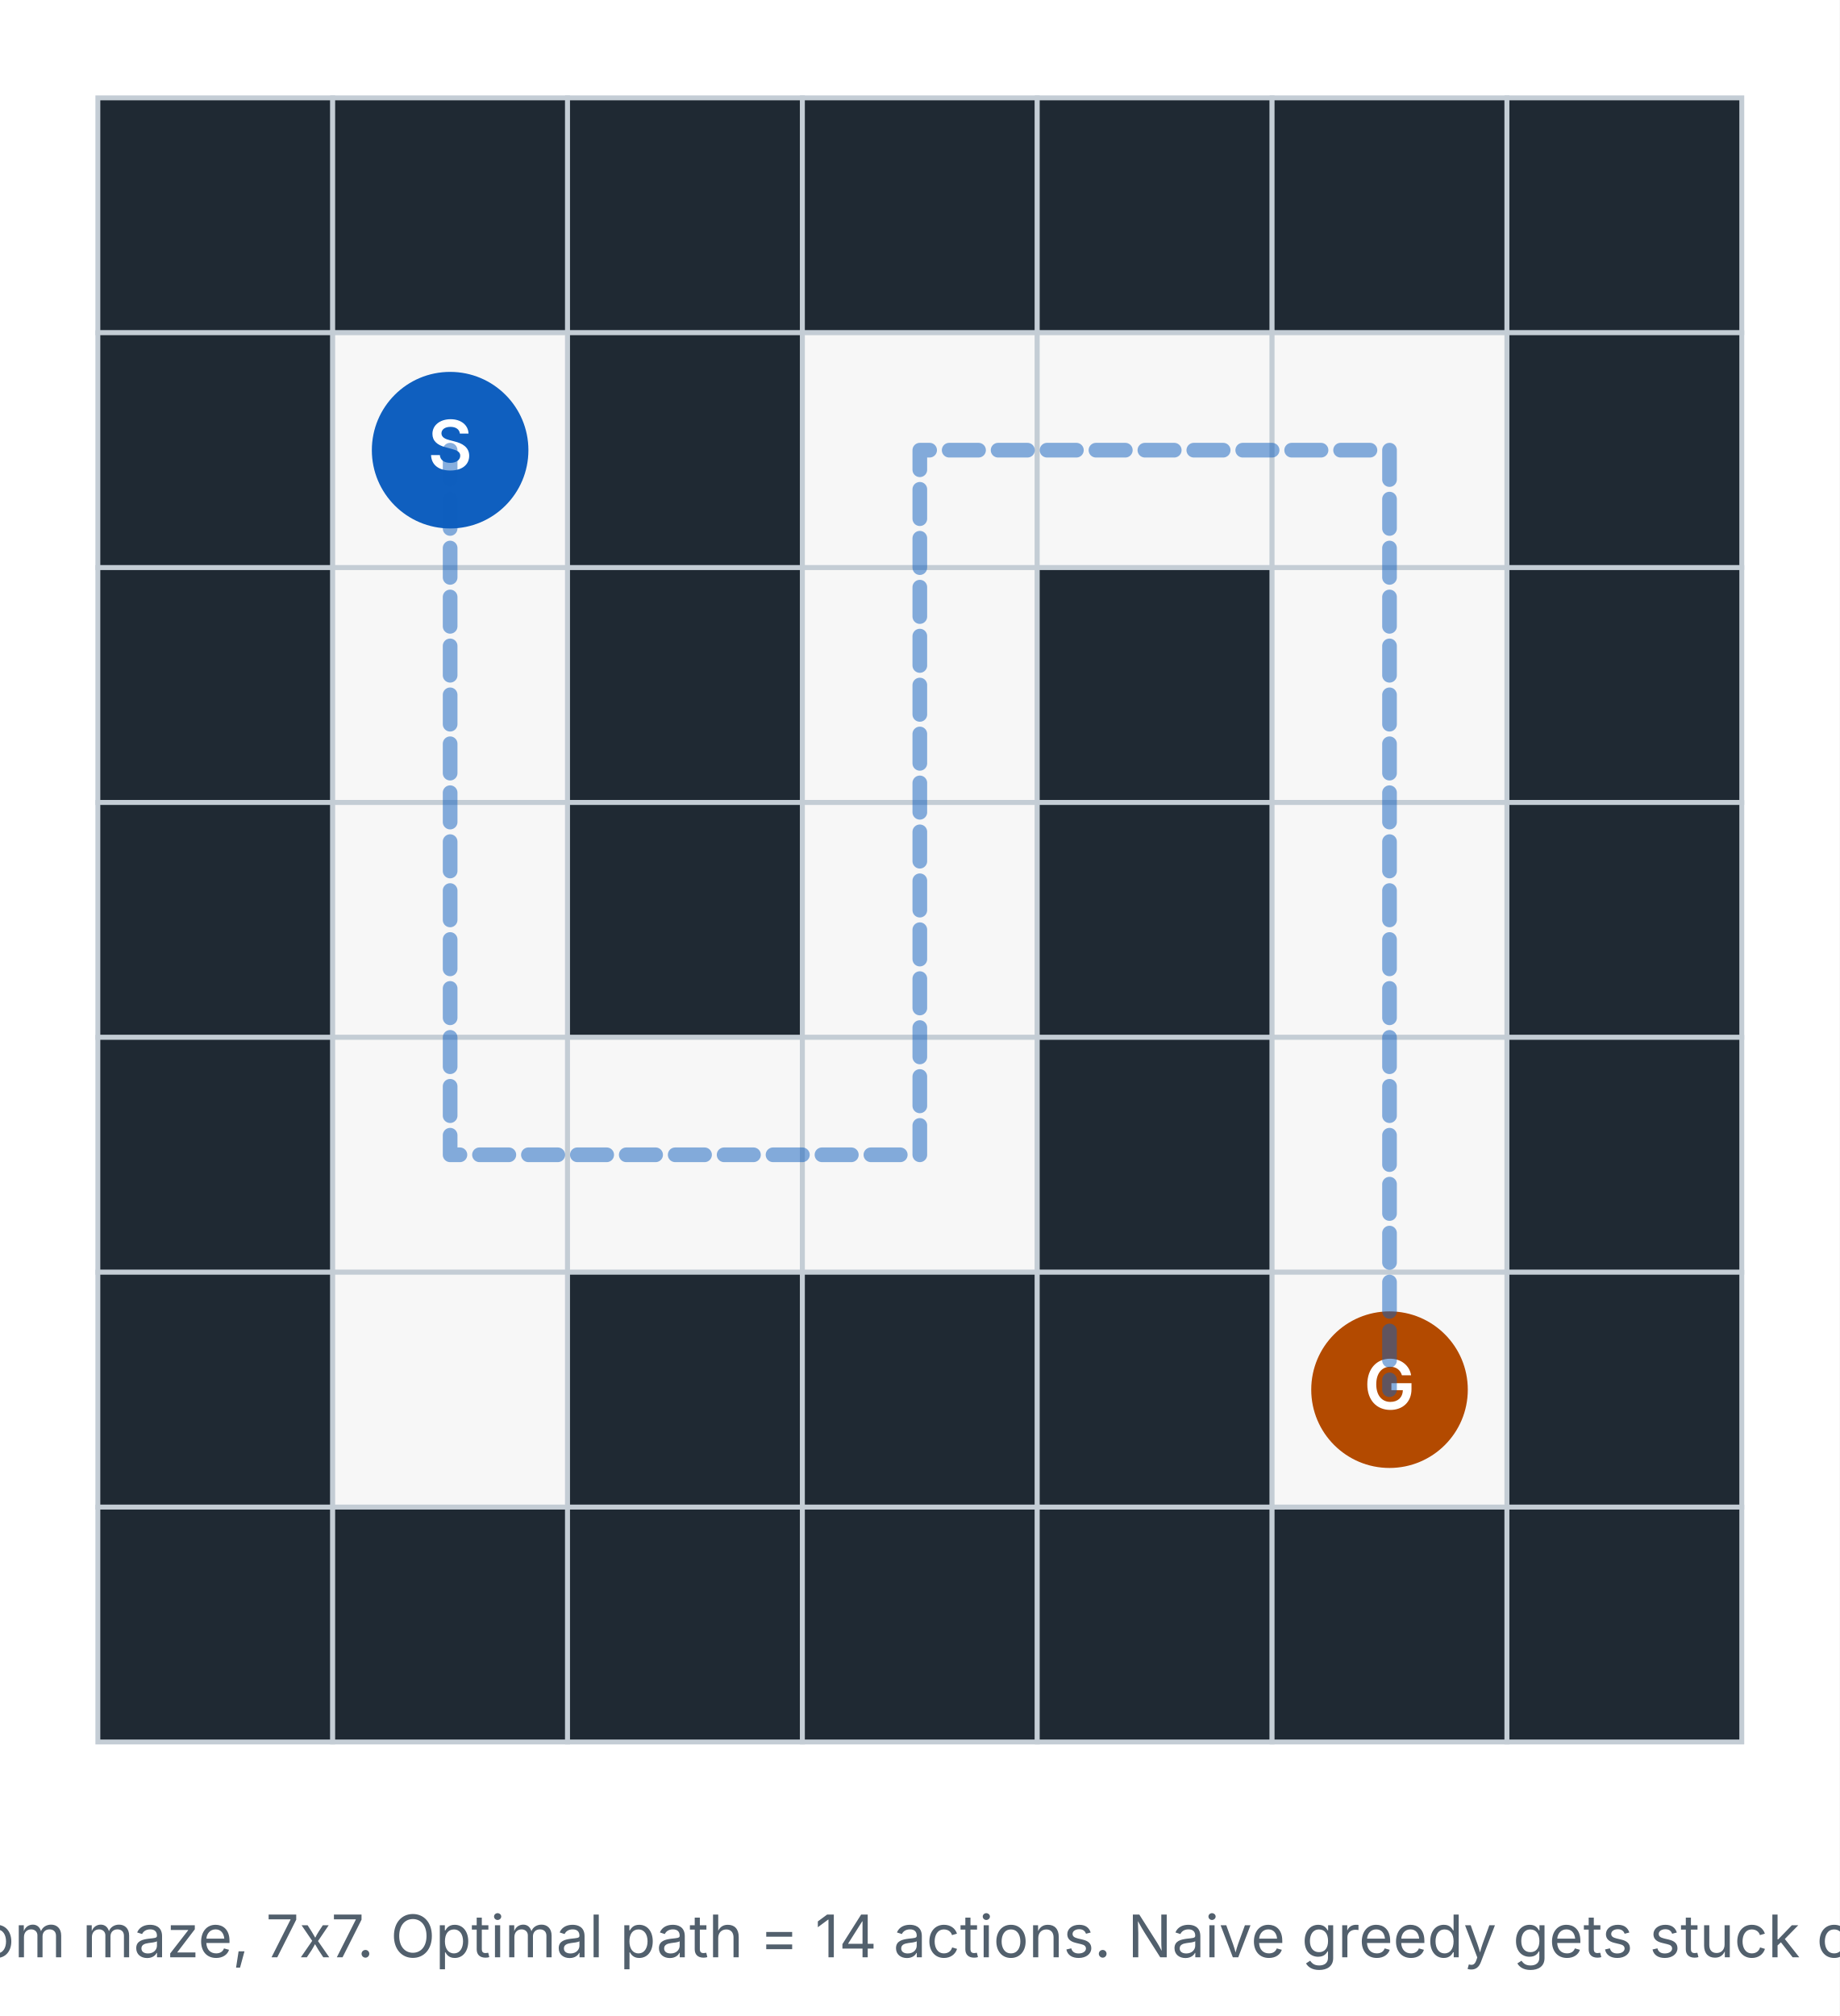
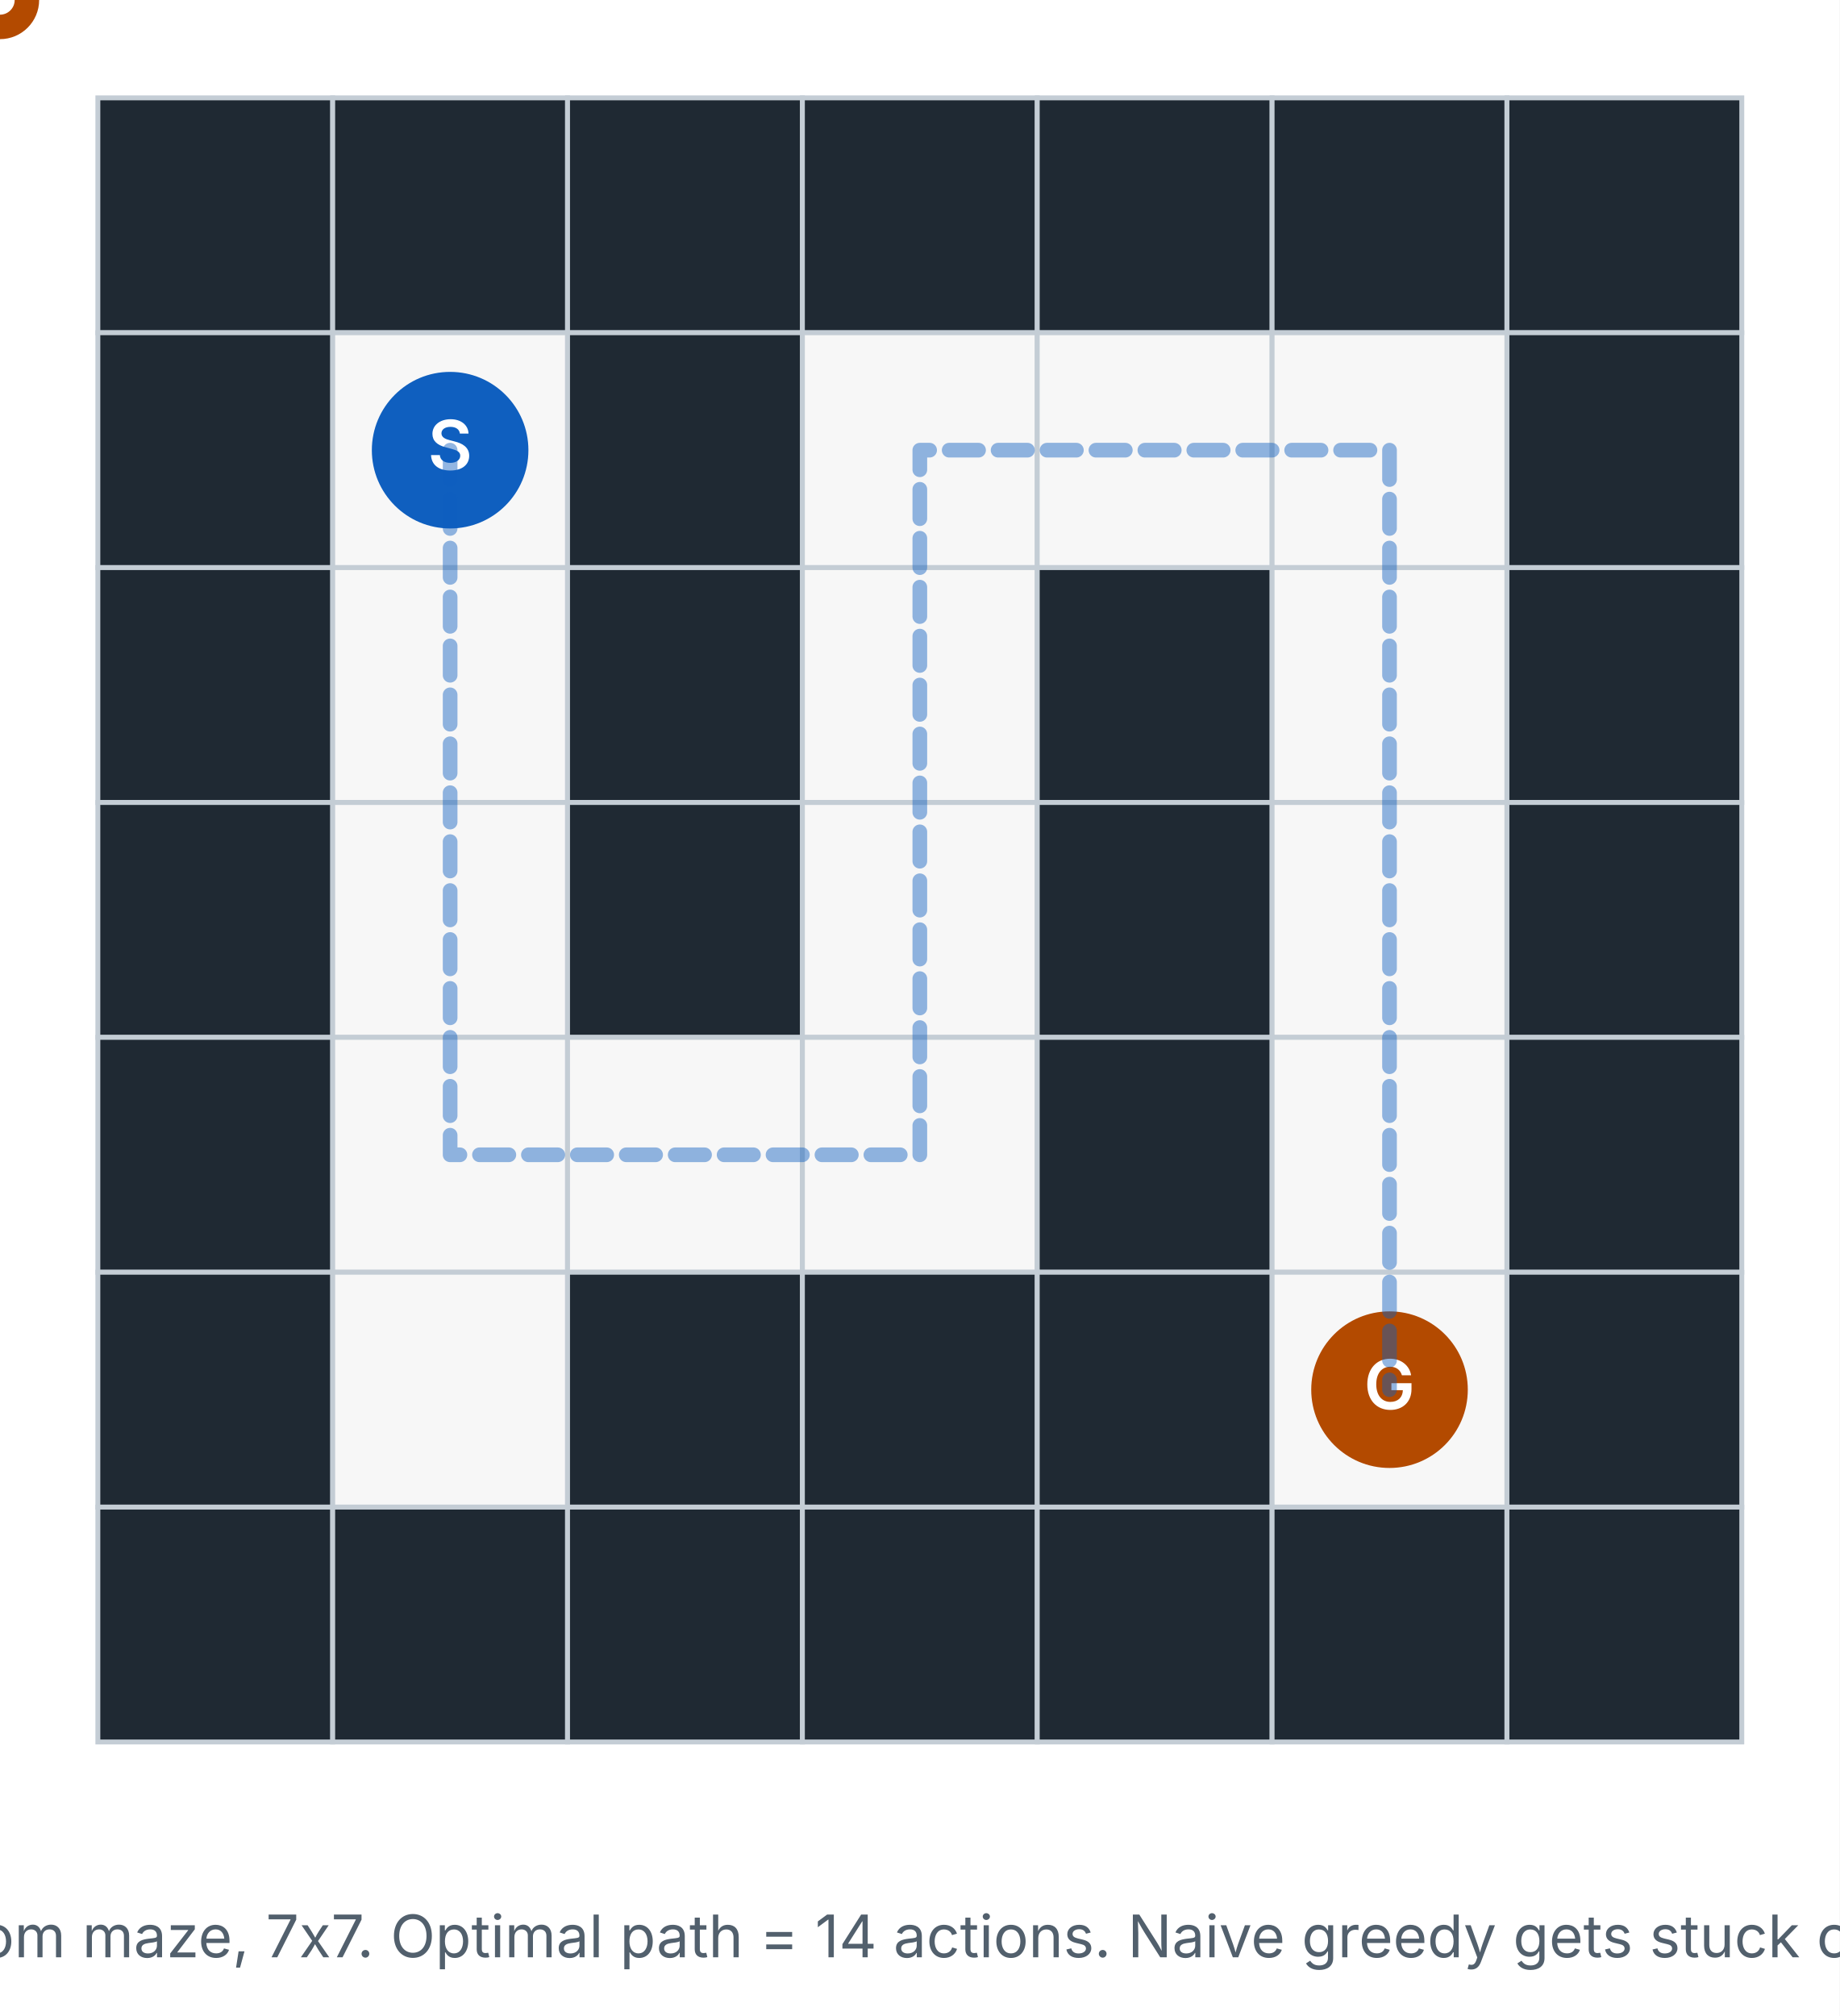
- <svg xmlns="http://www.w3.org/2000/svg" viewBox="0 0 376 412" width="376" height="412" font-family="ui-sans-serif, system-ui, -apple-system, Segoe UI, sans-serif">
+ <svg xmlns="http://www.w3.org/2000/svg" viewBox="0 0 376 412" width="376" height="412" font-family="ui-sans-serif, system-ui, -apple-system, Segoe UI, sans-serif" class="figure figure-maze">
  <rect width="376" height="412" fill="#ffffff" />
  <rect x="20" y="20" width="48" height="48" fill="#1f2933" stroke="#c4cdd5" stroke-width="1" />
  <rect x="68" y="20" width="48" height="48" fill="#1f2933" stroke="#c4cdd5" stroke-width="1" />
  <rect x="116" y="20" width="48" height="48" fill="#1f2933" stroke="#c4cdd5" stroke-width="1" />
  <rect x="164" y="20" width="48" height="48" fill="#1f2933" stroke="#c4cdd5" stroke-width="1" />
  <rect x="212" y="20" width="48" height="48" fill="#1f2933" stroke="#c4cdd5" stroke-width="1" />
  <rect x="260" y="20" width="48" height="48" fill="#1f2933" stroke="#c4cdd5" stroke-width="1" />
  <rect x="308" y="20" width="48" height="48" fill="#1f2933" stroke="#c4cdd5" stroke-width="1" />
  <rect x="20" y="68" width="48" height="48" fill="#1f2933" stroke="#c4cdd5" stroke-width="1" />
  <rect x="68" y="68" width="48" height="48" fill="#f7f7f7" stroke="#c4cdd5" stroke-width="1" />
  <circle cx="92" cy="92" r="16" fill="#0f5fbf" />
  <text x="92" y="96" font-size="14" font-weight="600" fill="white" text-anchor="middle">S</text>
  <rect x="116" y="68" width="48" height="48" fill="#1f2933" stroke="#c4cdd5" stroke-width="1" />
  <rect x="164" y="68" width="48" height="48" fill="#f7f7f7" stroke="#c4cdd5" stroke-width="1" />
  <rect x="212" y="68" width="48" height="48" fill="#f7f7f7" stroke="#c4cdd5" stroke-width="1" />
  <rect x="260" y="68" width="48" height="48" fill="#f7f7f7" stroke="#c4cdd5" stroke-width="1" />
  <rect x="308" y="68" width="48" height="48" fill="#1f2933" stroke="#c4cdd5" stroke-width="1" />
  <rect x="20" y="116" width="48" height="48" fill="#1f2933" stroke="#c4cdd5" stroke-width="1" />
  <rect x="68" y="116" width="48" height="48" fill="#f7f7f7" stroke="#c4cdd5" stroke-width="1" />
  <rect x="116" y="116" width="48" height="48" fill="#1f2933" stroke="#c4cdd5" stroke-width="1" />
  <rect x="164" y="116" width="48" height="48" fill="#f7f7f7" stroke="#c4cdd5" stroke-width="1" />
  <rect x="212" y="116" width="48" height="48" fill="#1f2933" stroke="#c4cdd5" stroke-width="1" />
  <rect x="260" y="116" width="48" height="48" fill="#f7f7f7" stroke="#c4cdd5" stroke-width="1" />
  <rect x="308" y="116" width="48" height="48" fill="#1f2933" stroke="#c4cdd5" stroke-width="1" />
  <rect x="20" y="164" width="48" height="48" fill="#1f2933" stroke="#c4cdd5" stroke-width="1" />
  <rect x="68" y="164" width="48" height="48" fill="#f7f7f7" stroke="#c4cdd5" stroke-width="1" />
  <rect x="116" y="164" width="48" height="48" fill="#1f2933" stroke="#c4cdd5" stroke-width="1" />
  <rect x="164" y="164" width="48" height="48" fill="#f7f7f7" stroke="#c4cdd5" stroke-width="1" />
  <rect x="212" y="164" width="48" height="48" fill="#1f2933" stroke="#c4cdd5" stroke-width="1" />
  <rect x="260" y="164" width="48" height="48" fill="#f7f7f7" stroke="#c4cdd5" stroke-width="1" />
  <rect x="308" y="164" width="48" height="48" fill="#1f2933" stroke="#c4cdd5" stroke-width="1" />
  <rect x="20" y="212" width="48" height="48" fill="#1f2933" stroke="#c4cdd5" stroke-width="1" />
  <rect x="68" y="212" width="48" height="48" fill="#f7f7f7" stroke="#c4cdd5" stroke-width="1" />
  <rect x="116" y="212" width="48" height="48" fill="#f7f7f7" stroke="#c4cdd5" stroke-width="1" />
  <rect x="164" y="212" width="48" height="48" fill="#f7f7f7" stroke="#c4cdd5" stroke-width="1" />
  <rect x="212" y="212" width="48" height="48" fill="#1f2933" stroke="#c4cdd5" stroke-width="1" />
  <rect x="260" y="212" width="48" height="48" fill="#f7f7f7" stroke="#c4cdd5" stroke-width="1" />
  <rect x="308" y="212" width="48" height="48" fill="#1f2933" stroke="#c4cdd5" stroke-width="1" />
  <rect x="20" y="260" width="48" height="48" fill="#1f2933" stroke="#c4cdd5" stroke-width="1" />
  <rect x="68" y="260" width="48" height="48" fill="#f7f7f7" stroke="#c4cdd5" stroke-width="1" />
  <rect x="116" y="260" width="48" height="48" fill="#1f2933" stroke="#c4cdd5" stroke-width="1" />
  <rect x="164" y="260" width="48" height="48" fill="#1f2933" stroke="#c4cdd5" stroke-width="1" />
  <rect x="212" y="260" width="48" height="48" fill="#1f2933" stroke="#c4cdd5" stroke-width="1" />
  <rect x="260" y="260" width="48" height="48" fill="#f7f7f7" stroke="#c4cdd5" stroke-width="1" />
  <circle cx="284" cy="284" r="16" fill="#b34a00" />
  <text x="284" y="288" font-size="14" font-weight="600" fill="white" text-anchor="middle">G</text>
  <rect x="308" y="260" width="48" height="48" fill="#1f2933" stroke="#c4cdd5" stroke-width="1" />
  <rect x="20" y="308" width="48" height="48" fill="#1f2933" stroke="#c4cdd5" stroke-width="1" />
  <rect x="68" y="308" width="48" height="48" fill="#1f2933" stroke="#c4cdd5" stroke-width="1" />
  <rect x="116" y="308" width="48" height="48" fill="#1f2933" stroke="#c4cdd5" stroke-width="1" />
  <rect x="164" y="308" width="48" height="48" fill="#1f2933" stroke="#c4cdd5" stroke-width="1" />
  <rect x="212" y="308" width="48" height="48" fill="#1f2933" stroke="#c4cdd5" stroke-width="1" />
  <rect x="260" y="308" width="48" height="48" fill="#1f2933" stroke="#c4cdd5" stroke-width="1" />
  <rect x="308" y="308" width="48" height="48" fill="#1f2933" stroke="#c4cdd5" stroke-width="1" />
-   <path d="M 92,92 L 92,140 L 92,188 L 92,236 L 140,236 L 188,236 L 188,188 L 188,140 L 188,92 L 236,92 L 284,92 L 284,140 L 284,188 L 284,236 L 284,284" fill="none" stroke="#0f5fbf" stroke-width="3" stroke-opacity="0.5" stroke-linecap="round" stroke-linejoin="round" stroke-dasharray="6,4" />
+   <path id="agent-path" d="M 92,92 L 92,140 L 92,188 L 92,236 L 140,236 L 188,236 L 188,188 L 188,140 L 188,92 L 236,92 L 284,92 L 284,140 L 284,188 L 284,236 L 284,284" fill="none" stroke="#0f5fbf" stroke-width="3" stroke-opacity="0.45" stroke-linecap="round" stroke-linejoin="round" stroke-dasharray="6,4" />
+   <g class="maze-agent">
+     <circle r="9" fill="#b34a00" stroke="white" stroke-width="2">
+       <animateMotion dur="5s" repeatCount="indefinite" rotate="auto">
+         <mpath href="#agent-path" />
+       </animateMotion>
+     </circle>
+     <circle r="3" fill="white">
+       <animateMotion dur="5s" repeatCount="indefinite" rotate="auto">
+         <mpath href="#agent-path" />
+       </animateMotion>
+     </circle>
+   </g>
  <text x="188" y="400" font-size="12" fill="#52606d" text-anchor="middle">Two-room maze, 7x7. Optimal path = 14 actions. Naive greedy gets stuck on walls.</text>
</svg>
